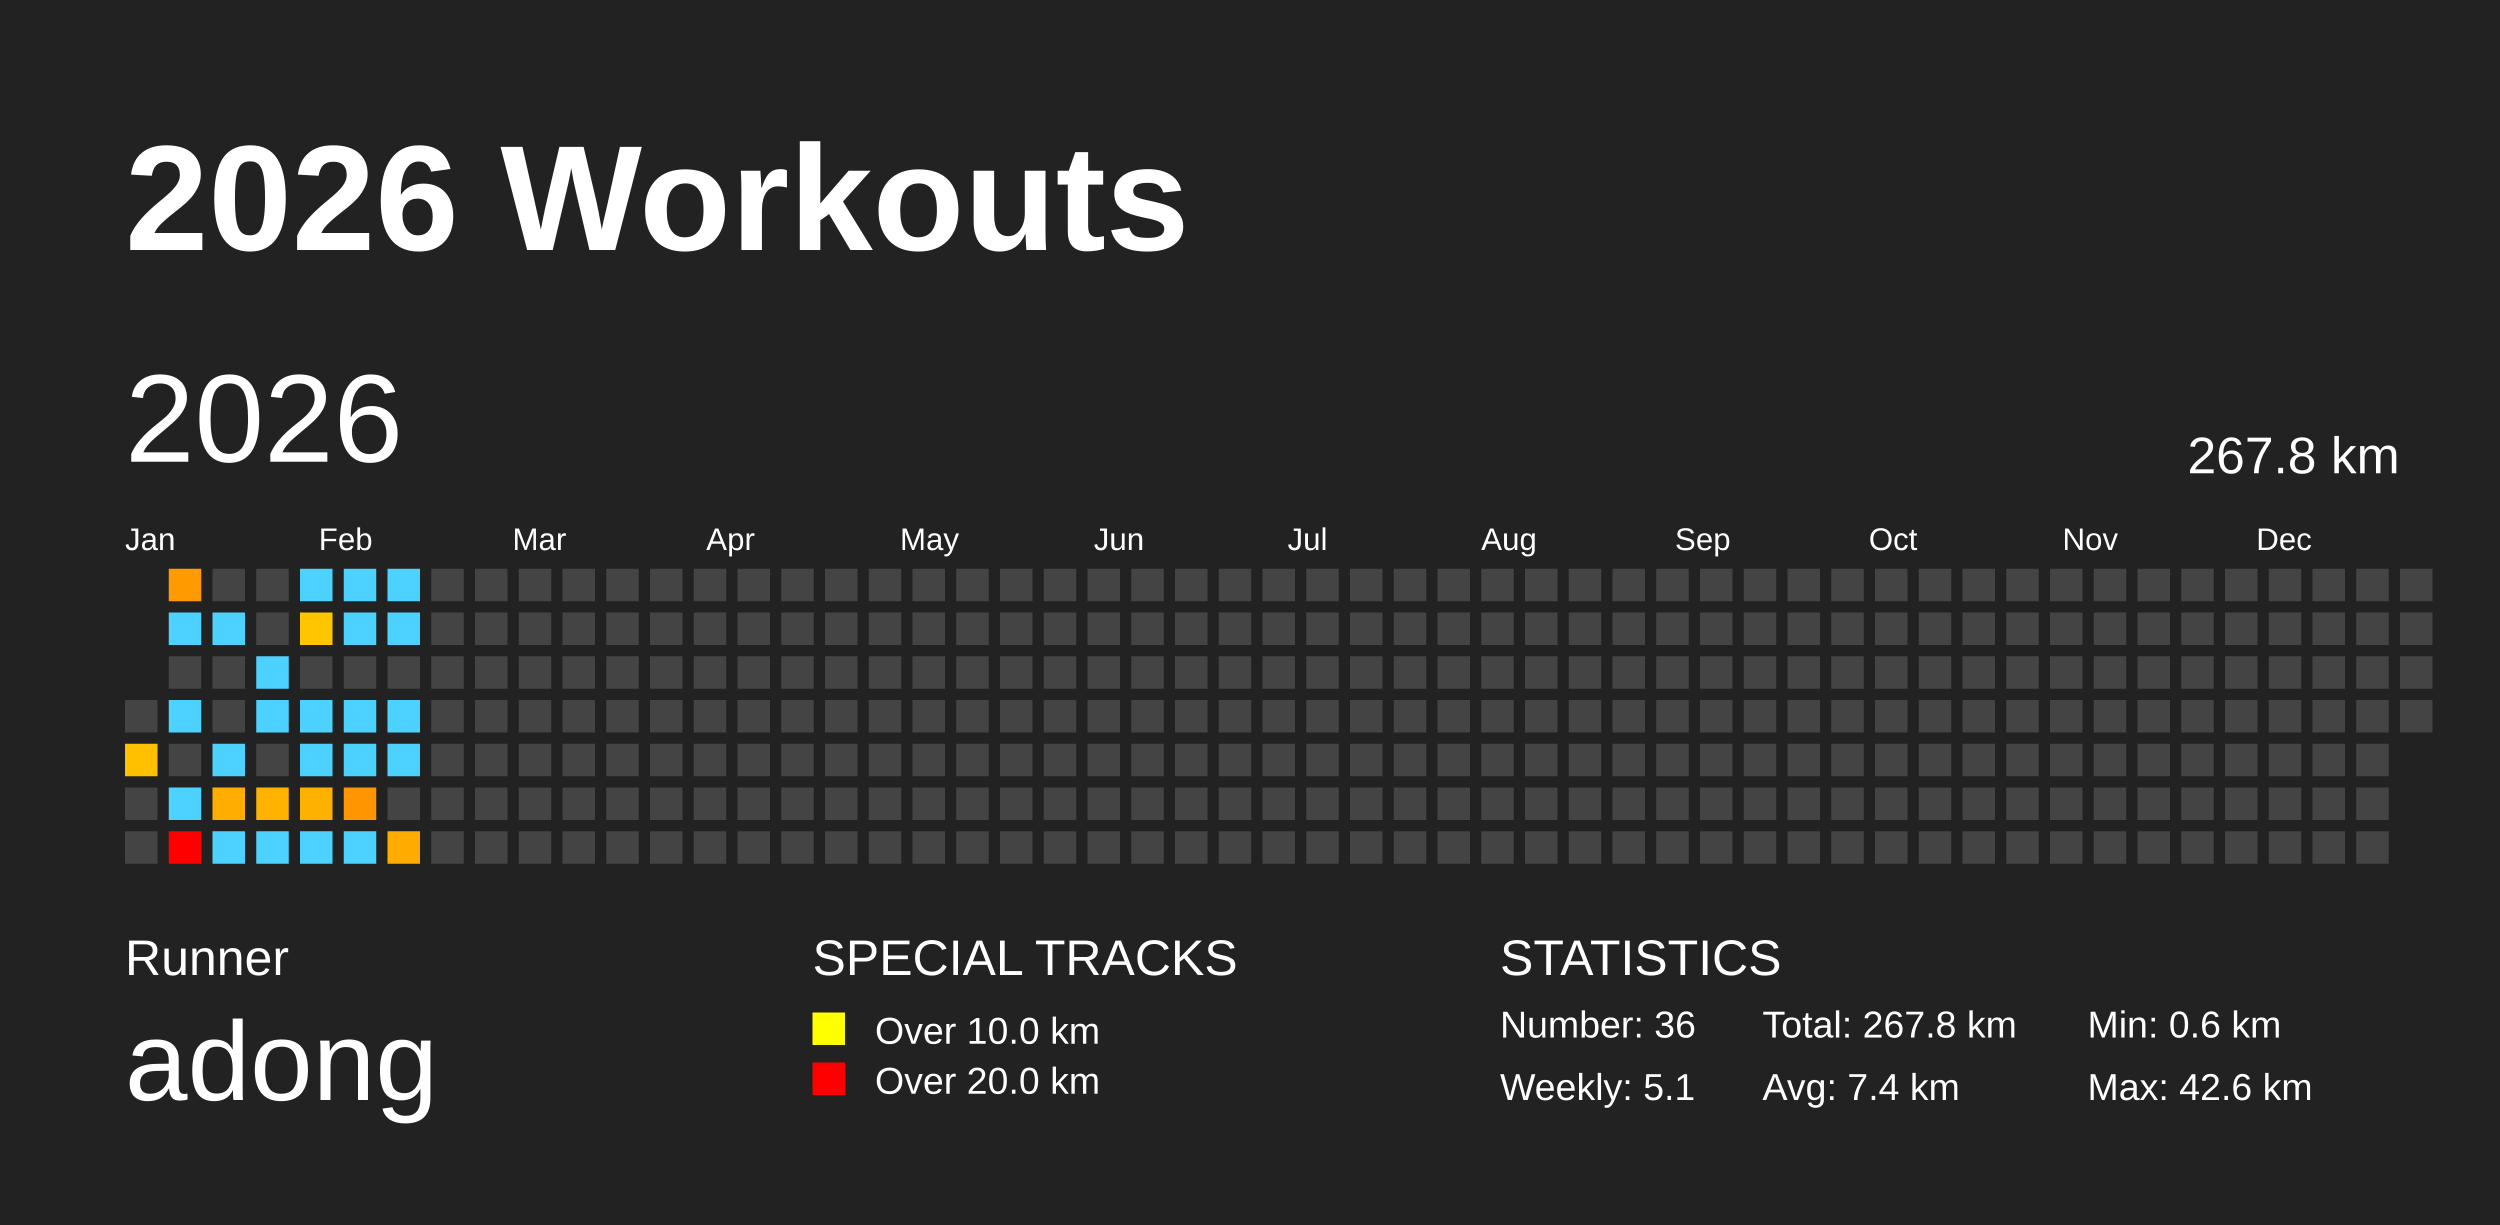
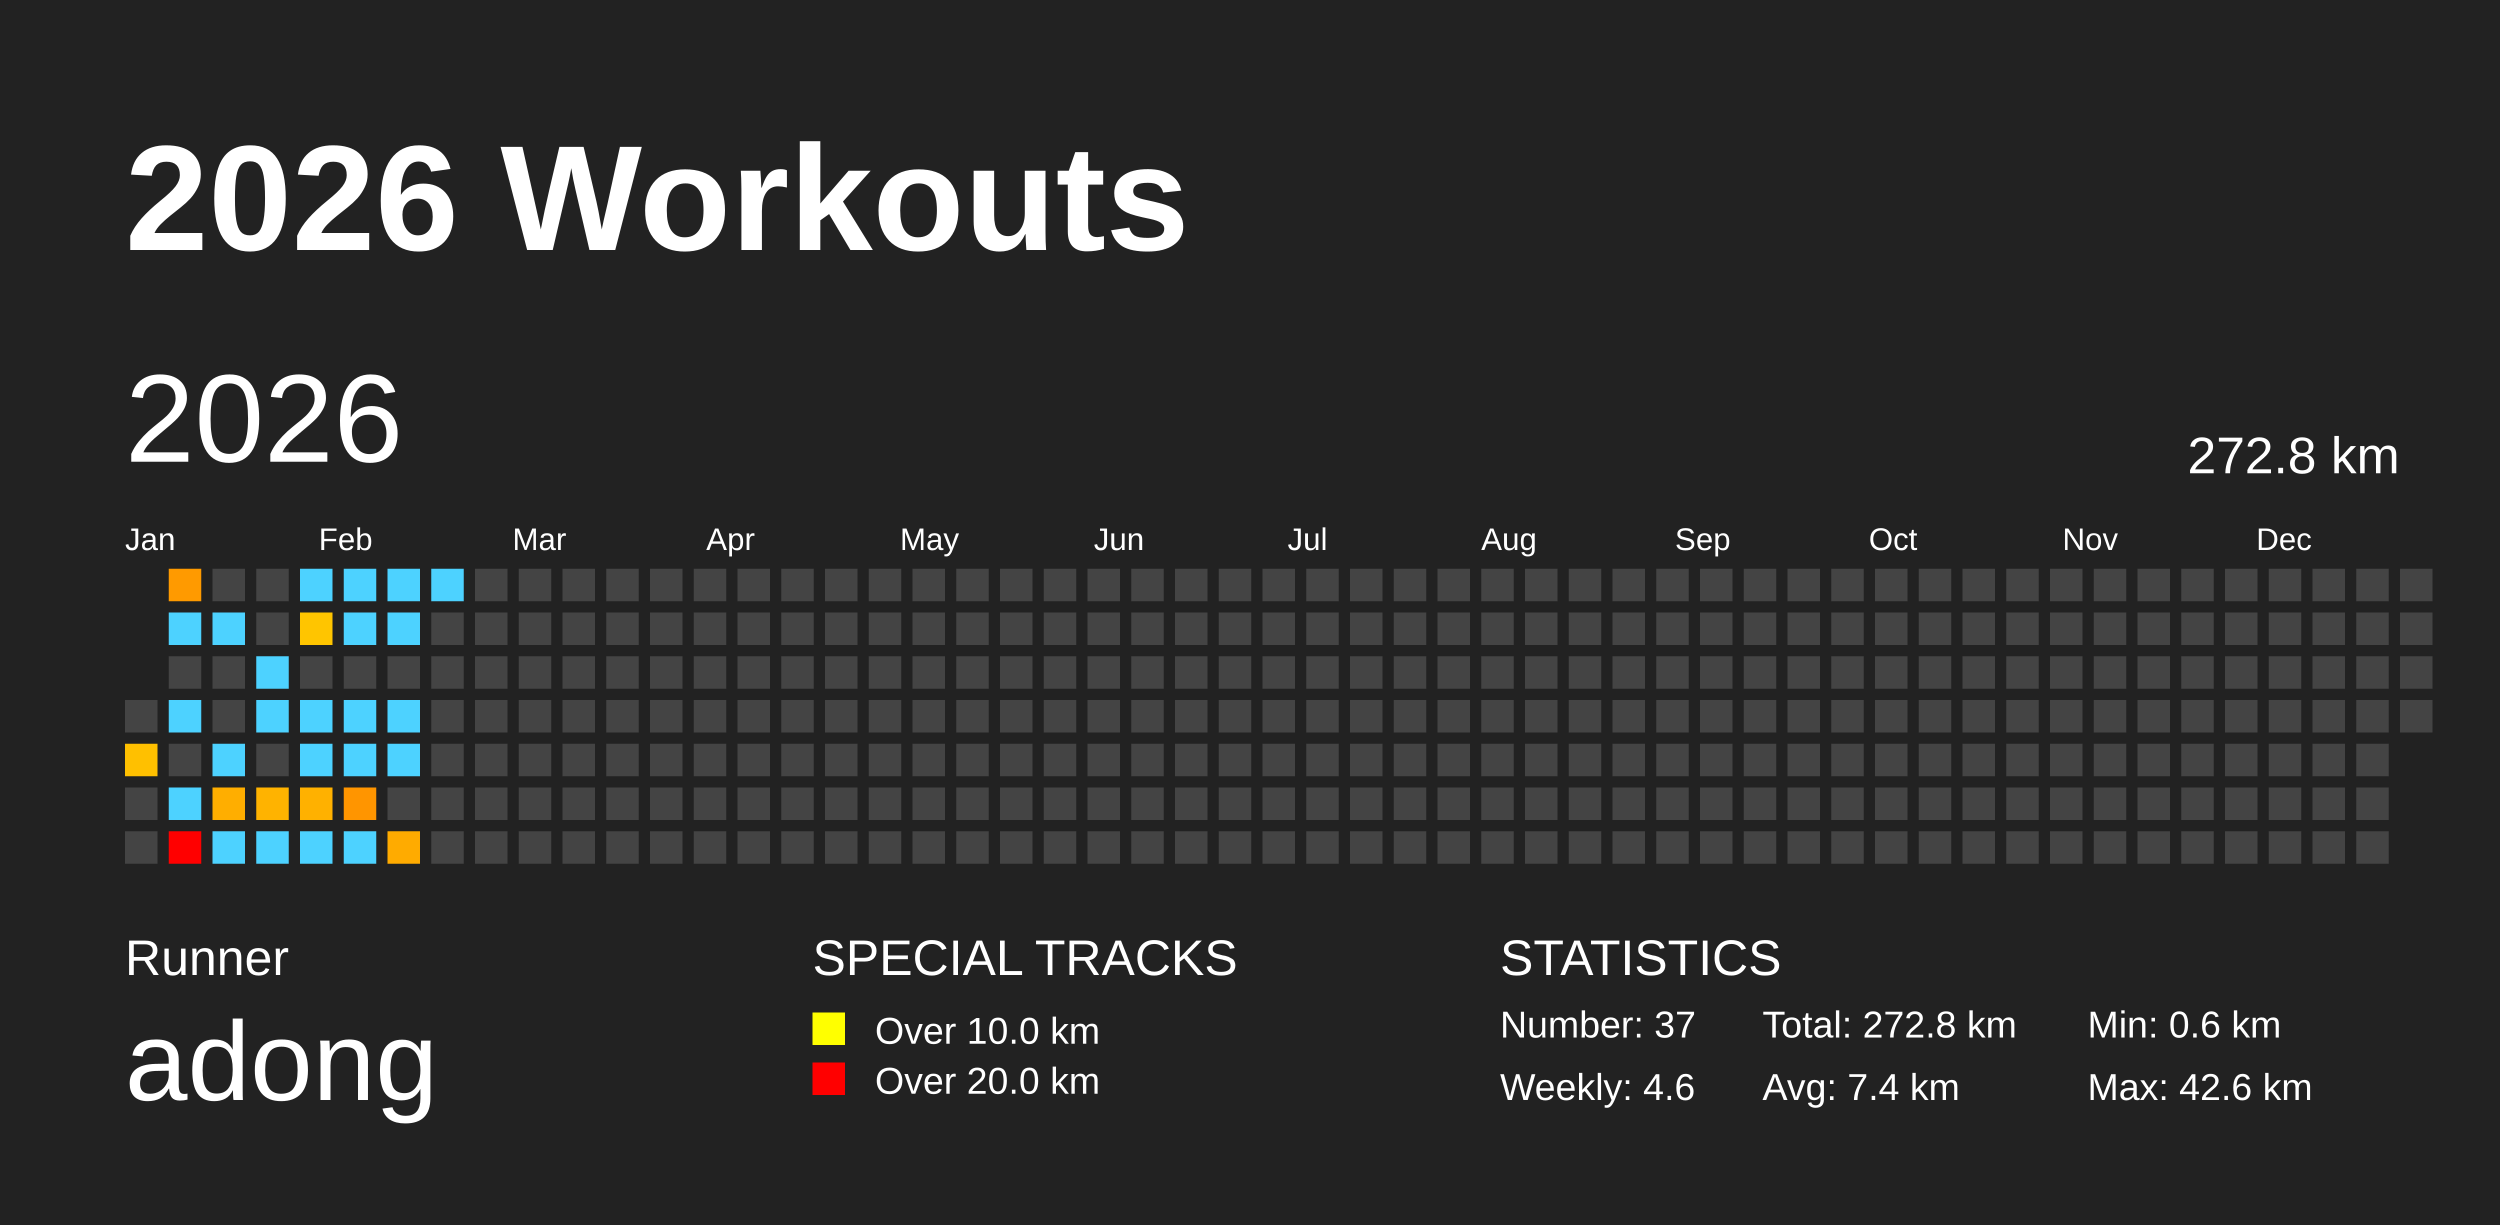
<svg xmlns="http://www.w3.org/2000/svg" baseProfile="full" height="98mm" version="1.1" viewBox="0,0,200,98" width="200mm">
  <defs />
  <rect fill="#222222" height="98" width="200" x="0" y="0" />
  <text fill="#FFFFFF" style="font-size:12px; font-family:Arial; font-weight:bold;" x="10" y="20">2026 Workouts</text>
  <text fill="#FFFFFF" style="font-size:4px; font-family:Arial" x="10" y="78">Runner</text>
  <text fill="#FFFFFF" style="font-size:9px; font-family:Arial" x="10" y="88">adong</text>
  <text fill="#FFFFFF" style="font-size:4px; font-family:Arial" x="65" y="78">SPECIAL TRACKS</text>
  <rect fill="yellow" height="2.6" width="2.6" x="65" y="81" />
  <text fill="#FFFFFF" style="font-size:3px; font-family:Arial" x="70" y="83.5">Over 10.0 km</text>
  <rect fill="red" height="2.6" width="2.6" x="65" y="85" />
  <text fill="#FFFFFF" style="font-size:3px; font-family:Arial" x="70" y="87.5">Over 20.0 km</text>
  <text fill="#FFFFFF" style="font-size:4px; font-family:Arial" x="120" y="78">STATISTICS</text>
-   <text fill="#FFFFFF" style="font-size:3px; font-family:Arial" x="120" y="83">Number: 36</text>
-   <text fill="#FFFFFF" style="font-size:3px; font-family:Arial" x="120" y="88">Weekly: 5.1</text>
-   <text fill="#FFFFFF" style="font-size:3px; font-family:Arial" x="141" y="83">Total: 267.8 km</text>
+   <text fill="#FFFFFF" style="font-size:3px; font-family:Arial" x="120" y="83">Number: 37</text>
+   <text fill="#FFFFFF" style="font-size:3px; font-family:Arial" x="120" y="88">Weekly: 4.6</text>
+   <text fill="#FFFFFF" style="font-size:3px; font-family:Arial" x="141" y="83">Total: 272.8 km</text>
  <text fill="#FFFFFF" style="font-size:3px; font-family:Arial" x="141" y="88">Avg: 7.4 km</text>
  <text fill="#FFFFFF" style="font-size:3px; font-family:Arial" x="167" y="83">Min: 0.6 km</text>
  <text fill="#FFFFFF" style="font-size:3px; font-family:Arial" x="167" y="88">Max: 42.6 km</text>
  <text dominant-baseline="hanging" fill="#FFFFFF" style="font-size:10.0px; font-family:Arial;" x="10" y="30">2026</text>
-   <text dominant-baseline="hanging" fill="#FFFFFF" style="font-size:4.125px; font-family:Arial;" x="175" y="35">267.8 km</text>
+   <text dominant-baseline="hanging" fill="#FFFFFF" style="font-size:4.125px; font-family:Arial;" x="175" y="35">272.8 km</text>
  <text fill="#FFFFFF" style="font-size:2.5px; font-family:Arial" x="10.0" y="44">Jan</text>
  <text fill="#FFFFFF" style="font-size:2.5px; font-family:Arial" x="25.5" y="44">Feb</text>
  <text fill="#FFFFFF" style="font-size:2.5px; font-family:Arial" x="41.0" y="44">Mar</text>
  <text fill="#FFFFFF" style="font-size:2.5px; font-family:Arial" x="56.5" y="44">Apr</text>
  <text fill="#FFFFFF" style="font-size:2.5px; font-family:Arial" x="72.0" y="44">May</text>
  <text fill="#FFFFFF" style="font-size:2.5px; font-family:Arial" x="87.5" y="44">Jun</text>
  <text fill="#FFFFFF" style="font-size:2.5px; font-family:Arial" x="103.0" y="44">Jul</text>
  <text fill="#FFFFFF" style="font-size:2.5px; font-family:Arial" x="118.5" y="44">Aug</text>
  <text fill="#FFFFFF" style="font-size:2.5px; font-family:Arial" x="134.0" y="44">Sep</text>
  <text fill="#FFFFFF" style="font-size:2.5px; font-family:Arial" x="149.5" y="44">Oct</text>
  <text fill="#FFFFFF" style="font-size:2.5px; font-family:Arial" x="165.0" y="44">Nov</text>
  <text fill="#FFFFFF" style="font-size:2.5px; font-family:Arial" x="180.5" y="44">Dec</text>
  <rect fill="#444444" height="2.6" width="2.6" x="10.0" y="56.0" />
  <rect fill="#ffc000" height="2.6" width="2.6" x="10.0" y="59.5" />
  <rect fill="#444444" height="2.6" width="2.6" x="10.0" y="63.0" />
  <rect fill="#444444" height="2.6" width="2.6" x="10.0" y="66.5" />
  <rect fill="#ff9a00" height="2.6" width="2.6" x="13.5" y="45.5" />
  <rect fill="#4dd2ff" height="2.6" width="2.6" x="13.5" y="49.0" />
  <rect fill="#444444" height="2.6" width="2.6" x="13.5" y="52.5" />
  <rect fill="#4dd2ff" height="2.6" width="2.6" x="13.5" y="56.0" />
  <rect fill="#444444" height="2.6" width="2.6" x="13.5" y="59.5" />
  <rect fill="#4dd2ff" height="2.6" width="2.6" x="13.5" y="63.0" />
  <rect fill="red" height="2.6" width="2.6" x="13.5" y="66.5" />
  <rect fill="#444444" height="2.6" width="2.6" x="17.0" y="45.5" />
  <rect fill="#4dd2ff" height="2.6" width="2.6" x="17.0" y="49.0" />
  <rect fill="#444444" height="2.6" width="2.6" x="17.0" y="52.5" />
  <rect fill="#444444" height="2.6" width="2.6" x="17.0" y="56.0" />
  <rect fill="#4dd2ff" height="2.6" width="2.6" x="17.0" y="59.5" />
  <rect fill="#ffae00" height="2.6" width="2.6" x="17.0" y="63.0" />
  <rect fill="#4dd2ff" height="2.6" width="2.6" x="17.0" y="66.5" />
  <rect fill="#444444" height="2.6" width="2.6" x="20.5" y="45.5" />
  <rect fill="#444444" height="2.6" width="2.6" x="20.5" y="49.0" />
  <rect fill="#4dd2ff" height="2.6" width="2.6" x="20.5" y="52.5" />
  <rect fill="#4dd2ff" height="2.6" width="2.6" x="20.5" y="56.0" />
  <rect fill="#444444" height="2.6" width="2.6" x="20.5" y="59.5" />
  <rect fill="#ffb300" height="2.6" width="2.6" x="20.5" y="63.0" />
  <rect fill="#4dd2ff" height="2.6" width="2.6" x="20.5" y="66.5" />
  <rect fill="#4dd2ff" height="2.6" width="2.6" x="24.0" y="45.5" />
  <rect fill="#ffc500" height="2.6" width="2.6" x="24.0" y="49.0" />
  <rect fill="#444444" height="2.6" width="2.6" x="24.0" y="52.5" />
  <rect fill="#4dd2ff" height="2.6" width="2.6" x="24.0" y="56.0" />
  <rect fill="#4dd2ff" height="2.6" width="2.6" x="24.0" y="59.5" />
  <rect fill="#ffb100" height="2.6" width="2.6" x="24.0" y="63.0" />
  <rect fill="#4dd2ff" height="2.6" width="2.6" x="24.0" y="66.5" />
  <rect fill="#4dd2ff" height="2.6" width="2.6" x="27.5" y="45.5" />
  <rect fill="#4dd2ff" height="2.6" width="2.6" x="27.5" y="49.0" />
  <rect fill="#444444" height="2.6" width="2.6" x="27.5" y="52.5" />
  <rect fill="#4dd2ff" height="2.6" width="2.6" x="27.5" y="56.0" />
  <rect fill="#4dd2ff" height="2.6" width="2.6" x="27.5" y="59.5" />
  <rect fill="#ff9500" height="2.6" width="2.6" x="27.5" y="63.0" />
  <rect fill="#4dd2ff" height="2.6" width="2.6" x="27.5" y="66.5" />
  <rect fill="#4dd2ff" height="2.6" width="2.6" x="31.0" y="45.5" />
  <rect fill="#4dd2ff" height="2.6" width="2.6" x="31.0" y="49.0" />
  <rect fill="#444444" height="2.6" width="2.6" x="31.0" y="52.5" />
  <rect fill="#4dd2ff" height="2.6" width="2.6" x="31.0" y="56.0" />
  <rect fill="#4dd2ff" height="2.6" width="2.6" x="31.0" y="59.5" />
  <rect fill="#444444" height="2.6" width="2.6" x="31.0" y="63.0" />
  <rect fill="#ffab00" height="2.6" width="2.6" x="31.0" y="66.5" />
-   <rect fill="#444444" height="2.6" width="2.6" x="34.5" y="45.5" />
+   <rect fill="#4dd2ff" height="2.6" width="2.6" x="34.5" y="45.5" />
  <rect fill="#444444" height="2.6" width="2.6" x="34.5" y="49.0" />
  <rect fill="#444444" height="2.6" width="2.6" x="34.5" y="52.5" />
  <rect fill="#444444" height="2.6" width="2.6" x="34.5" y="56.0" />
  <rect fill="#444444" height="2.6" width="2.6" x="34.5" y="59.5" />
  <rect fill="#444444" height="2.6" width="2.6" x="34.5" y="63.0" />
  <rect fill="#444444" height="2.6" width="2.6" x="34.5" y="66.5" />
  <rect fill="#444444" height="2.6" width="2.6" x="38.0" y="45.5" />
  <rect fill="#444444" height="2.6" width="2.6" x="38.0" y="49.0" />
  <rect fill="#444444" height="2.6" width="2.6" x="38.0" y="52.5" />
  <rect fill="#444444" height="2.6" width="2.6" x="38.0" y="56.0" />
  <rect fill="#444444" height="2.6" width="2.6" x="38.0" y="59.5" />
  <rect fill="#444444" height="2.6" width="2.6" x="38.0" y="63.0" />
  <rect fill="#444444" height="2.6" width="2.6" x="38.0" y="66.5" />
  <rect fill="#444444" height="2.6" width="2.6" x="41.5" y="45.5" />
  <rect fill="#444444" height="2.6" width="2.6" x="41.5" y="49.0" />
  <rect fill="#444444" height="2.6" width="2.6" x="41.5" y="52.5" />
  <rect fill="#444444" height="2.6" width="2.6" x="41.5" y="56.0" />
  <rect fill="#444444" height="2.6" width="2.6" x="41.5" y="59.5" />
  <rect fill="#444444" height="2.6" width="2.6" x="41.5" y="63.0" />
  <rect fill="#444444" height="2.6" width="2.6" x="41.5" y="66.5" />
  <rect fill="#444444" height="2.6" width="2.6" x="45.0" y="45.5" />
  <rect fill="#444444" height="2.6" width="2.6" x="45.0" y="49.0" />
  <rect fill="#444444" height="2.6" width="2.6" x="45.0" y="52.5" />
  <rect fill="#444444" height="2.6" width="2.6" x="45.0" y="56.0" />
  <rect fill="#444444" height="2.6" width="2.6" x="45.0" y="59.5" />
  <rect fill="#444444" height="2.6" width="2.6" x="45.0" y="63.0" />
  <rect fill="#444444" height="2.6" width="2.6" x="45.0" y="66.5" />
  <rect fill="#444444" height="2.6" width="2.6" x="48.5" y="45.5" />
  <rect fill="#444444" height="2.6" width="2.6" x="48.5" y="49.0" />
  <rect fill="#444444" height="2.6" width="2.6" x="48.5" y="52.5" />
  <rect fill="#444444" height="2.6" width="2.6" x="48.5" y="56.0" />
  <rect fill="#444444" height="2.6" width="2.6" x="48.5" y="59.5" />
  <rect fill="#444444" height="2.6" width="2.6" x="48.5" y="63.0" />
  <rect fill="#444444" height="2.6" width="2.6" x="48.5" y="66.5" />
  <rect fill="#444444" height="2.6" width="2.6" x="52.0" y="45.5" />
  <rect fill="#444444" height="2.6" width="2.6" x="52.0" y="49.0" />
  <rect fill="#444444" height="2.6" width="2.6" x="52.0" y="52.5" />
  <rect fill="#444444" height="2.6" width="2.6" x="52.0" y="56.0" />
  <rect fill="#444444" height="2.6" width="2.6" x="52.0" y="59.5" />
  <rect fill="#444444" height="2.6" width="2.6" x="52.0" y="63.0" />
  <rect fill="#444444" height="2.6" width="2.6" x="52.0" y="66.5" />
  <rect fill="#444444" height="2.6" width="2.6" x="55.5" y="45.5" />
  <rect fill="#444444" height="2.6" width="2.6" x="55.5" y="49.0" />
  <rect fill="#444444" height="2.6" width="2.6" x="55.5" y="52.5" />
  <rect fill="#444444" height="2.6" width="2.6" x="55.5" y="56.0" />
  <rect fill="#444444" height="2.6" width="2.6" x="55.5" y="59.5" />
  <rect fill="#444444" height="2.6" width="2.6" x="55.5" y="63.0" />
  <rect fill="#444444" height="2.6" width="2.6" x="55.5" y="66.5" />
  <rect fill="#444444" height="2.6" width="2.6" x="59.0" y="45.5" />
  <rect fill="#444444" height="2.6" width="2.6" x="59.0" y="49.0" />
  <rect fill="#444444" height="2.6" width="2.6" x="59.0" y="52.5" />
  <rect fill="#444444" height="2.6" width="2.6" x="59.0" y="56.0" />
  <rect fill="#444444" height="2.6" width="2.6" x="59.0" y="59.5" />
  <rect fill="#444444" height="2.6" width="2.6" x="59.0" y="63.0" />
  <rect fill="#444444" height="2.6" width="2.6" x="59.0" y="66.5" />
  <rect fill="#444444" height="2.6" width="2.6" x="62.5" y="45.5" />
  <rect fill="#444444" height="2.6" width="2.6" x="62.5" y="49.0" />
  <rect fill="#444444" height="2.6" width="2.6" x="62.5" y="52.5" />
  <rect fill="#444444" height="2.6" width="2.6" x="62.5" y="56.0" />
  <rect fill="#444444" height="2.6" width="2.6" x="62.5" y="59.5" />
  <rect fill="#444444" height="2.6" width="2.6" x="62.5" y="63.0" />
  <rect fill="#444444" height="2.6" width="2.6" x="62.5" y="66.5" />
  <rect fill="#444444" height="2.6" width="2.6" x="66.0" y="45.5" />
  <rect fill="#444444" height="2.6" width="2.6" x="66.0" y="49.0" />
  <rect fill="#444444" height="2.6" width="2.6" x="66.0" y="52.5" />
  <rect fill="#444444" height="2.6" width="2.6" x="66.0" y="56.0" />
  <rect fill="#444444" height="2.6" width="2.6" x="66.0" y="59.5" />
  <rect fill="#444444" height="2.6" width="2.6" x="66.0" y="63.0" />
  <rect fill="#444444" height="2.6" width="2.6" x="66.0" y="66.5" />
  <rect fill="#444444" height="2.6" width="2.6" x="69.5" y="45.5" />
  <rect fill="#444444" height="2.6" width="2.6" x="69.5" y="49.0" />
  <rect fill="#444444" height="2.6" width="2.6" x="69.5" y="52.5" />
  <rect fill="#444444" height="2.6" width="2.6" x="69.5" y="56.0" />
  <rect fill="#444444" height="2.6" width="2.6" x="69.5" y="59.5" />
  <rect fill="#444444" height="2.6" width="2.6" x="69.5" y="63.0" />
  <rect fill="#444444" height="2.6" width="2.6" x="69.5" y="66.5" />
  <rect fill="#444444" height="2.6" width="2.6" x="73.0" y="45.5" />
  <rect fill="#444444" height="2.6" width="2.6" x="73.0" y="49.0" />
  <rect fill="#444444" height="2.6" width="2.6" x="73.0" y="52.5" />
  <rect fill="#444444" height="2.6" width="2.6" x="73.0" y="56.0" />
  <rect fill="#444444" height="2.6" width="2.6" x="73.0" y="59.5" />
  <rect fill="#444444" height="2.6" width="2.6" x="73.0" y="63.0" />
  <rect fill="#444444" height="2.6" width="2.6" x="73.0" y="66.5" />
  <rect fill="#444444" height="2.6" width="2.6" x="76.5" y="45.5" />
  <rect fill="#444444" height="2.6" width="2.6" x="76.5" y="49.0" />
  <rect fill="#444444" height="2.6" width="2.6" x="76.5" y="52.5" />
  <rect fill="#444444" height="2.6" width="2.6" x="76.5" y="56.0" />
  <rect fill="#444444" height="2.6" width="2.6" x="76.5" y="59.5" />
  <rect fill="#444444" height="2.6" width="2.6" x="76.5" y="63.0" />
  <rect fill="#444444" height="2.6" width="2.6" x="76.5" y="66.5" />
  <rect fill="#444444" height="2.6" width="2.6" x="80.0" y="45.5" />
  <rect fill="#444444" height="2.6" width="2.6" x="80.0" y="49.0" />
  <rect fill="#444444" height="2.6" width="2.6" x="80.0" y="52.5" />
  <rect fill="#444444" height="2.6" width="2.6" x="80.0" y="56.0" />
  <rect fill="#444444" height="2.6" width="2.6" x="80.0" y="59.5" />
  <rect fill="#444444" height="2.6" width="2.6" x="80.0" y="63.0" />
  <rect fill="#444444" height="2.6" width="2.6" x="80.0" y="66.5" />
  <rect fill="#444444" height="2.6" width="2.6" x="83.5" y="45.5" />
  <rect fill="#444444" height="2.6" width="2.6" x="83.5" y="49.0" />
  <rect fill="#444444" height="2.6" width="2.6" x="83.5" y="52.5" />
  <rect fill="#444444" height="2.6" width="2.6" x="83.5" y="56.0" />
  <rect fill="#444444" height="2.6" width="2.6" x="83.5" y="59.5" />
  <rect fill="#444444" height="2.6" width="2.6" x="83.5" y="63.0" />
  <rect fill="#444444" height="2.6" width="2.6" x="83.5" y="66.5" />
  <rect fill="#444444" height="2.6" width="2.6" x="87.0" y="45.5" />
  <rect fill="#444444" height="2.6" width="2.6" x="87.0" y="49.0" />
  <rect fill="#444444" height="2.6" width="2.6" x="87.0" y="52.5" />
  <rect fill="#444444" height="2.6" width="2.6" x="87.0" y="56.0" />
  <rect fill="#444444" height="2.6" width="2.6" x="87.0" y="59.5" />
  <rect fill="#444444" height="2.6" width="2.6" x="87.0" y="63.0" />
  <rect fill="#444444" height="2.6" width="2.6" x="87.0" y="66.5" />
  <rect fill="#444444" height="2.6" width="2.6" x="90.5" y="45.5" />
  <rect fill="#444444" height="2.6" width="2.6" x="90.5" y="49.0" />
  <rect fill="#444444" height="2.6" width="2.6" x="90.5" y="52.5" />
  <rect fill="#444444" height="2.6" width="2.6" x="90.5" y="56.0" />
  <rect fill="#444444" height="2.6" width="2.6" x="90.5" y="59.5" />
  <rect fill="#444444" height="2.6" width="2.6" x="90.5" y="63.0" />
  <rect fill="#444444" height="2.6" width="2.6" x="90.5" y="66.5" />
  <rect fill="#444444" height="2.6" width="2.6" x="94.0" y="45.5" />
  <rect fill="#444444" height="2.6" width="2.6" x="94.0" y="49.0" />
  <rect fill="#444444" height="2.6" width="2.6" x="94.0" y="52.5" />
  <rect fill="#444444" height="2.6" width="2.6" x="94.0" y="56.0" />
  <rect fill="#444444" height="2.6" width="2.6" x="94.0" y="59.5" />
  <rect fill="#444444" height="2.6" width="2.6" x="94.0" y="63.0" />
  <rect fill="#444444" height="2.6" width="2.6" x="94.0" y="66.5" />
  <rect fill="#444444" height="2.6" width="2.6" x="97.5" y="45.5" />
  <rect fill="#444444" height="2.6" width="2.6" x="97.5" y="49.0" />
  <rect fill="#444444" height="2.6" width="2.6" x="97.5" y="52.5" />
  <rect fill="#444444" height="2.6" width="2.6" x="97.5" y="56.0" />
  <rect fill="#444444" height="2.6" width="2.6" x="97.5" y="59.5" />
  <rect fill="#444444" height="2.6" width="2.6" x="97.5" y="63.0" />
  <rect fill="#444444" height="2.6" width="2.6" x="97.5" y="66.5" />
  <rect fill="#444444" height="2.6" width="2.6" x="101.0" y="45.5" />
  <rect fill="#444444" height="2.6" width="2.6" x="101.0" y="49.0" />
  <rect fill="#444444" height="2.6" width="2.6" x="101.0" y="52.5" />
  <rect fill="#444444" height="2.6" width="2.6" x="101.0" y="56.0" />
  <rect fill="#444444" height="2.6" width="2.6" x="101.0" y="59.5" />
  <rect fill="#444444" height="2.6" width="2.6" x="101.0" y="63.0" />
  <rect fill="#444444" height="2.6" width="2.6" x="101.0" y="66.5" />
  <rect fill="#444444" height="2.6" width="2.6" x="104.5" y="45.5" />
  <rect fill="#444444" height="2.6" width="2.6" x="104.5" y="49.0" />
  <rect fill="#444444" height="2.6" width="2.6" x="104.5" y="52.5" />
  <rect fill="#444444" height="2.6" width="2.6" x="104.5" y="56.0" />
  <rect fill="#444444" height="2.6" width="2.6" x="104.5" y="59.5" />
  <rect fill="#444444" height="2.6" width="2.6" x="104.5" y="63.0" />
  <rect fill="#444444" height="2.6" width="2.6" x="104.5" y="66.5" />
  <rect fill="#444444" height="2.6" width="2.6" x="108.0" y="45.5" />
  <rect fill="#444444" height="2.6" width="2.6" x="108.0" y="49.0" />
  <rect fill="#444444" height="2.6" width="2.6" x="108.0" y="52.5" />
  <rect fill="#444444" height="2.6" width="2.6" x="108.0" y="56.0" />
  <rect fill="#444444" height="2.6" width="2.6" x="108.0" y="59.5" />
  <rect fill="#444444" height="2.6" width="2.6" x="108.0" y="63.0" />
  <rect fill="#444444" height="2.6" width="2.6" x="108.0" y="66.5" />
  <rect fill="#444444" height="2.6" width="2.6" x="111.5" y="45.5" />
  <rect fill="#444444" height="2.6" width="2.6" x="111.5" y="49.0" />
  <rect fill="#444444" height="2.6" width="2.6" x="111.5" y="52.5" />
  <rect fill="#444444" height="2.6" width="2.6" x="111.5" y="56.0" />
  <rect fill="#444444" height="2.6" width="2.6" x="111.5" y="59.5" />
  <rect fill="#444444" height="2.6" width="2.6" x="111.5" y="63.0" />
  <rect fill="#444444" height="2.6" width="2.6" x="111.5" y="66.5" />
  <rect fill="#444444" height="2.6" width="2.6" x="115.0" y="45.5" />
  <rect fill="#444444" height="2.6" width="2.6" x="115.0" y="49.0" />
  <rect fill="#444444" height="2.6" width="2.6" x="115.0" y="52.5" />
  <rect fill="#444444" height="2.6" width="2.6" x="115.0" y="56.0" />
  <rect fill="#444444" height="2.6" width="2.6" x="115.0" y="59.5" />
  <rect fill="#444444" height="2.6" width="2.6" x="115.0" y="63.0" />
  <rect fill="#444444" height="2.6" width="2.6" x="115.0" y="66.5" />
  <rect fill="#444444" height="2.6" width="2.6" x="118.5" y="45.5" />
  <rect fill="#444444" height="2.6" width="2.6" x="118.5" y="49.0" />
  <rect fill="#444444" height="2.6" width="2.6" x="118.5" y="52.5" />
  <rect fill="#444444" height="2.6" width="2.6" x="118.5" y="56.0" />
  <rect fill="#444444" height="2.6" width="2.6" x="118.5" y="59.5" />
  <rect fill="#444444" height="2.6" width="2.6" x="118.5" y="63.0" />
  <rect fill="#444444" height="2.6" width="2.6" x="118.5" y="66.5" />
  <rect fill="#444444" height="2.6" width="2.6" x="122.0" y="45.5" />
  <rect fill="#444444" height="2.6" width="2.6" x="122.0" y="49.0" />
  <rect fill="#444444" height="2.6" width="2.6" x="122.0" y="52.5" />
  <rect fill="#444444" height="2.6" width="2.6" x="122.0" y="56.0" />
  <rect fill="#444444" height="2.6" width="2.6" x="122.0" y="59.5" />
  <rect fill="#444444" height="2.6" width="2.6" x="122.0" y="63.0" />
  <rect fill="#444444" height="2.6" width="2.6" x="122.0" y="66.5" />
  <rect fill="#444444" height="2.6" width="2.6" x="125.5" y="45.5" />
  <rect fill="#444444" height="2.6" width="2.6" x="125.5" y="49.0" />
  <rect fill="#444444" height="2.6" width="2.6" x="125.5" y="52.5" />
  <rect fill="#444444" height="2.6" width="2.6" x="125.5" y="56.0" />
  <rect fill="#444444" height="2.6" width="2.6" x="125.5" y="59.5" />
  <rect fill="#444444" height="2.6" width="2.6" x="125.5" y="63.0" />
  <rect fill="#444444" height="2.6" width="2.6" x="125.5" y="66.5" />
  <rect fill="#444444" height="2.6" width="2.6" x="129.0" y="45.5" />
  <rect fill="#444444" height="2.6" width="2.6" x="129.0" y="49.0" />
  <rect fill="#444444" height="2.6" width="2.6" x="129.0" y="52.5" />
  <rect fill="#444444" height="2.6" width="2.6" x="129.0" y="56.0" />
  <rect fill="#444444" height="2.6" width="2.6" x="129.0" y="59.5" />
  <rect fill="#444444" height="2.6" width="2.6" x="129.0" y="63.0" />
  <rect fill="#444444" height="2.6" width="2.6" x="129.0" y="66.5" />
  <rect fill="#444444" height="2.6" width="2.6" x="132.5" y="45.5" />
  <rect fill="#444444" height="2.6" width="2.6" x="132.5" y="49.0" />
  <rect fill="#444444" height="2.6" width="2.6" x="132.5" y="52.5" />
  <rect fill="#444444" height="2.6" width="2.6" x="132.5" y="56.0" />
  <rect fill="#444444" height="2.6" width="2.6" x="132.5" y="59.5" />
  <rect fill="#444444" height="2.6" width="2.6" x="132.5" y="63.0" />
  <rect fill="#444444" height="2.6" width="2.6" x="132.5" y="66.5" />
  <rect fill="#444444" height="2.6" width="2.6" x="136.0" y="45.5" />
  <rect fill="#444444" height="2.6" width="2.6" x="136.0" y="49.0" />
  <rect fill="#444444" height="2.6" width="2.6" x="136.0" y="52.5" />
  <rect fill="#444444" height="2.6" width="2.6" x="136.0" y="56.0" />
  <rect fill="#444444" height="2.6" width="2.6" x="136.0" y="59.5" />
  <rect fill="#444444" height="2.6" width="2.6" x="136.0" y="63.0" />
  <rect fill="#444444" height="2.6" width="2.6" x="136.0" y="66.5" />
  <rect fill="#444444" height="2.6" width="2.6" x="139.5" y="45.5" />
  <rect fill="#444444" height="2.6" width="2.6" x="139.5" y="49.0" />
  <rect fill="#444444" height="2.6" width="2.6" x="139.5" y="52.5" />
  <rect fill="#444444" height="2.6" width="2.6" x="139.5" y="56.0" />
  <rect fill="#444444" height="2.6" width="2.6" x="139.5" y="59.5" />
  <rect fill="#444444" height="2.6" width="2.6" x="139.5" y="63.0" />
  <rect fill="#444444" height="2.6" width="2.6" x="139.5" y="66.5" />
  <rect fill="#444444" height="2.6" width="2.6" x="143.0" y="45.5" />
  <rect fill="#444444" height="2.6" width="2.6" x="143.0" y="49.0" />
  <rect fill="#444444" height="2.6" width="2.6" x="143.0" y="52.5" />
  <rect fill="#444444" height="2.6" width="2.6" x="143.0" y="56.0" />
  <rect fill="#444444" height="2.6" width="2.6" x="143.0" y="59.5" />
  <rect fill="#444444" height="2.6" width="2.6" x="143.0" y="63.0" />
  <rect fill="#444444" height="2.6" width="2.6" x="143.0" y="66.5" />
  <rect fill="#444444" height="2.6" width="2.6" x="146.5" y="45.5" />
  <rect fill="#444444" height="2.6" width="2.6" x="146.5" y="49.0" />
  <rect fill="#444444" height="2.6" width="2.6" x="146.5" y="52.5" />
  <rect fill="#444444" height="2.6" width="2.6" x="146.5" y="56.0" />
  <rect fill="#444444" height="2.6" width="2.6" x="146.5" y="59.5" />
  <rect fill="#444444" height="2.6" width="2.6" x="146.5" y="63.0" />
  <rect fill="#444444" height="2.6" width="2.6" x="146.5" y="66.5" />
  <rect fill="#444444" height="2.6" width="2.6" x="150.0" y="45.5" />
  <rect fill="#444444" height="2.6" width="2.6" x="150.0" y="49.0" />
  <rect fill="#444444" height="2.6" width="2.6" x="150.0" y="52.5" />
  <rect fill="#444444" height="2.6" width="2.6" x="150.0" y="56.0" />
  <rect fill="#444444" height="2.6" width="2.6" x="150.0" y="59.5" />
  <rect fill="#444444" height="2.6" width="2.6" x="150.0" y="63.0" />
  <rect fill="#444444" height="2.6" width="2.6" x="150.0" y="66.5" />
  <rect fill="#444444" height="2.6" width="2.6" x="153.5" y="45.5" />
  <rect fill="#444444" height="2.6" width="2.6" x="153.5" y="49.0" />
  <rect fill="#444444" height="2.6" width="2.6" x="153.5" y="52.5" />
  <rect fill="#444444" height="2.6" width="2.6" x="153.5" y="56.0" />
  <rect fill="#444444" height="2.6" width="2.6" x="153.5" y="59.5" />
  <rect fill="#444444" height="2.6" width="2.6" x="153.5" y="63.0" />
  <rect fill="#444444" height="2.6" width="2.6" x="153.5" y="66.5" />
  <rect fill="#444444" height="2.6" width="2.6" x="157.0" y="45.5" />
  <rect fill="#444444" height="2.6" width="2.6" x="157.0" y="49.0" />
  <rect fill="#444444" height="2.6" width="2.6" x="157.0" y="52.5" />
  <rect fill="#444444" height="2.6" width="2.6" x="157.0" y="56.0" />
  <rect fill="#444444" height="2.6" width="2.6" x="157.0" y="59.5" />
  <rect fill="#444444" height="2.6" width="2.6" x="157.0" y="63.0" />
  <rect fill="#444444" height="2.6" width="2.6" x="157.0" y="66.5" />
  <rect fill="#444444" height="2.6" width="2.6" x="160.5" y="45.5" />
  <rect fill="#444444" height="2.6" width="2.6" x="160.5" y="49.0" />
  <rect fill="#444444" height="2.6" width="2.6" x="160.5" y="52.5" />
  <rect fill="#444444" height="2.6" width="2.6" x="160.5" y="56.0" />
  <rect fill="#444444" height="2.6" width="2.6" x="160.5" y="59.5" />
  <rect fill="#444444" height="2.6" width="2.6" x="160.5" y="63.0" />
  <rect fill="#444444" height="2.6" width="2.6" x="160.5" y="66.5" />
  <rect fill="#444444" height="2.6" width="2.6" x="164.0" y="45.5" />
  <rect fill="#444444" height="2.6" width="2.6" x="164.0" y="49.0" />
  <rect fill="#444444" height="2.6" width="2.6" x="164.0" y="52.5" />
  <rect fill="#444444" height="2.6" width="2.6" x="164.0" y="56.0" />
  <rect fill="#444444" height="2.6" width="2.6" x="164.0" y="59.5" />
  <rect fill="#444444" height="2.6" width="2.6" x="164.0" y="63.0" />
  <rect fill="#444444" height="2.6" width="2.6" x="164.0" y="66.5" />
  <rect fill="#444444" height="2.6" width="2.6" x="167.5" y="45.5" />
  <rect fill="#444444" height="2.6" width="2.6" x="167.5" y="49.0" />
  <rect fill="#444444" height="2.6" width="2.6" x="167.5" y="52.5" />
  <rect fill="#444444" height="2.6" width="2.6" x="167.5" y="56.0" />
  <rect fill="#444444" height="2.6" width="2.6" x="167.5" y="59.5" />
  <rect fill="#444444" height="2.6" width="2.6" x="167.5" y="63.0" />
  <rect fill="#444444" height="2.6" width="2.6" x="167.5" y="66.5" />
  <rect fill="#444444" height="2.6" width="2.6" x="171.0" y="45.5" />
  <rect fill="#444444" height="2.6" width="2.6" x="171.0" y="49.0" />
  <rect fill="#444444" height="2.6" width="2.6" x="171.0" y="52.5" />
  <rect fill="#444444" height="2.6" width="2.6" x="171.0" y="56.0" />
  <rect fill="#444444" height="2.6" width="2.6" x="171.0" y="59.5" />
  <rect fill="#444444" height="2.6" width="2.6" x="171.0" y="63.0" />
  <rect fill="#444444" height="2.6" width="2.6" x="171.0" y="66.5" />
  <rect fill="#444444" height="2.6" width="2.6" x="174.5" y="45.5" />
  <rect fill="#444444" height="2.6" width="2.6" x="174.5" y="49.0" />
  <rect fill="#444444" height="2.6" width="2.6" x="174.5" y="52.5" />
  <rect fill="#444444" height="2.6" width="2.6" x="174.5" y="56.0" />
  <rect fill="#444444" height="2.6" width="2.6" x="174.5" y="59.5" />
  <rect fill="#444444" height="2.6" width="2.6" x="174.5" y="63.0" />
  <rect fill="#444444" height="2.6" width="2.6" x="174.5" y="66.5" />
  <rect fill="#444444" height="2.6" width="2.6" x="178.0" y="45.5" />
  <rect fill="#444444" height="2.6" width="2.6" x="178.0" y="49.0" />
  <rect fill="#444444" height="2.6" width="2.6" x="178.0" y="52.5" />
  <rect fill="#444444" height="2.6" width="2.6" x="178.0" y="56.0" />
  <rect fill="#444444" height="2.6" width="2.6" x="178.0" y="59.5" />
  <rect fill="#444444" height="2.6" width="2.6" x="178.0" y="63.0" />
  <rect fill="#444444" height="2.6" width="2.6" x="178.0" y="66.5" />
  <rect fill="#444444" height="2.6" width="2.6" x="181.5" y="45.5" />
  <rect fill="#444444" height="2.6" width="2.6" x="181.5" y="49.0" />
  <rect fill="#444444" height="2.6" width="2.6" x="181.5" y="52.5" />
  <rect fill="#444444" height="2.6" width="2.6" x="181.5" y="56.0" />
  <rect fill="#444444" height="2.6" width="2.6" x="181.5" y="59.5" />
  <rect fill="#444444" height="2.6" width="2.6" x="181.5" y="63.0" />
  <rect fill="#444444" height="2.6" width="2.6" x="181.5" y="66.5" />
  <rect fill="#444444" height="2.6" width="2.6" x="185.0" y="45.5" />
  <rect fill="#444444" height="2.6" width="2.6" x="185.0" y="49.0" />
  <rect fill="#444444" height="2.6" width="2.6" x="185.0" y="52.5" />
  <rect fill="#444444" height="2.6" width="2.6" x="185.0" y="56.0" />
  <rect fill="#444444" height="2.6" width="2.6" x="185.0" y="59.5" />
  <rect fill="#444444" height="2.6" width="2.6" x="185.0" y="63.0" />
  <rect fill="#444444" height="2.6" width="2.6" x="185.0" y="66.5" />
  <rect fill="#444444" height="2.6" width="2.6" x="188.5" y="45.5" />
  <rect fill="#444444" height="2.6" width="2.6" x="188.5" y="49.0" />
  <rect fill="#444444" height="2.6" width="2.6" x="188.5" y="52.5" />
  <rect fill="#444444" height="2.6" width="2.6" x="188.5" y="56.0" />
  <rect fill="#444444" height="2.6" width="2.6" x="188.5" y="59.5" />
  <rect fill="#444444" height="2.6" width="2.6" x="188.5" y="63.0" />
  <rect fill="#444444" height="2.6" width="2.6" x="188.5" y="66.5" />
  <rect fill="#444444" height="2.6" width="2.6" x="192.0" y="45.5" />
  <rect fill="#444444" height="2.6" width="2.6" x="192.0" y="49.0" />
  <rect fill="#444444" height="2.6" width="2.6" x="192.0" y="52.5" />
  <rect fill="#444444" height="2.6" width="2.6" x="192.0" y="56.0" />
</svg>
